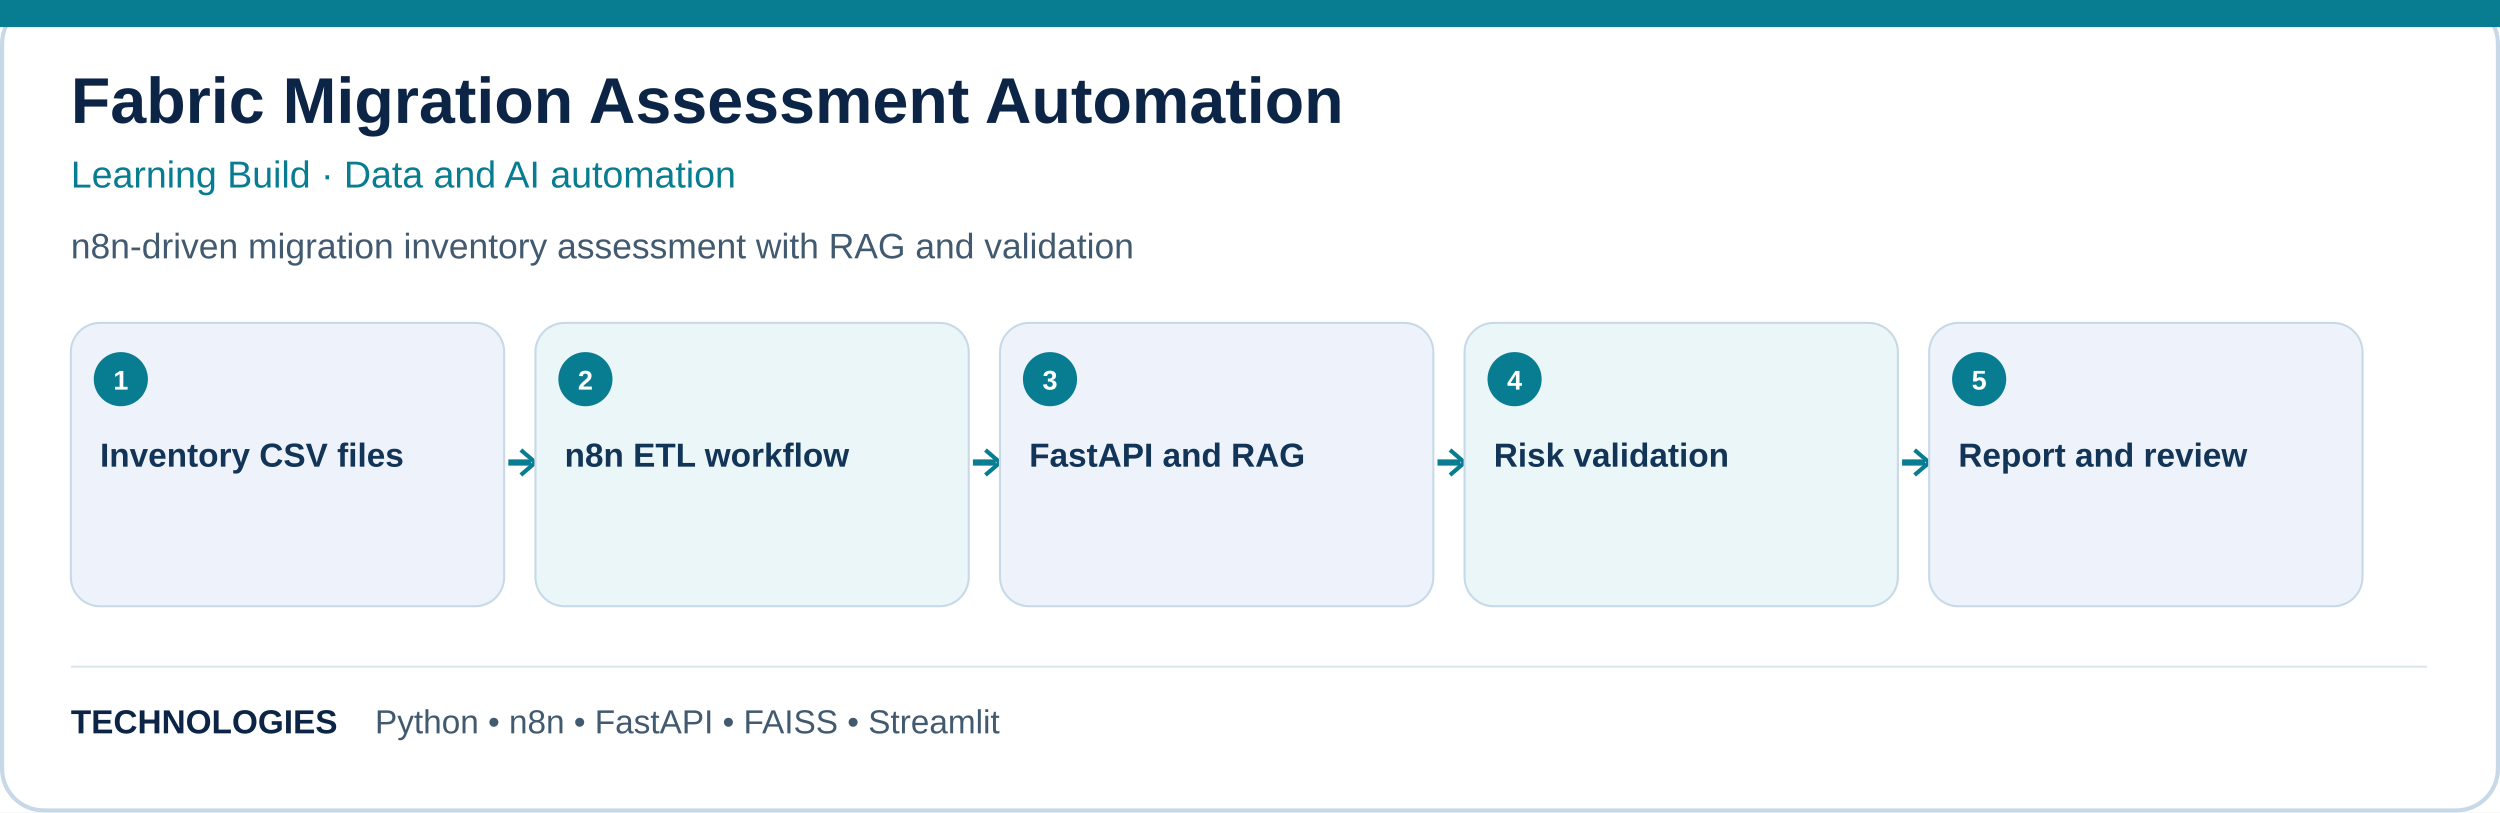
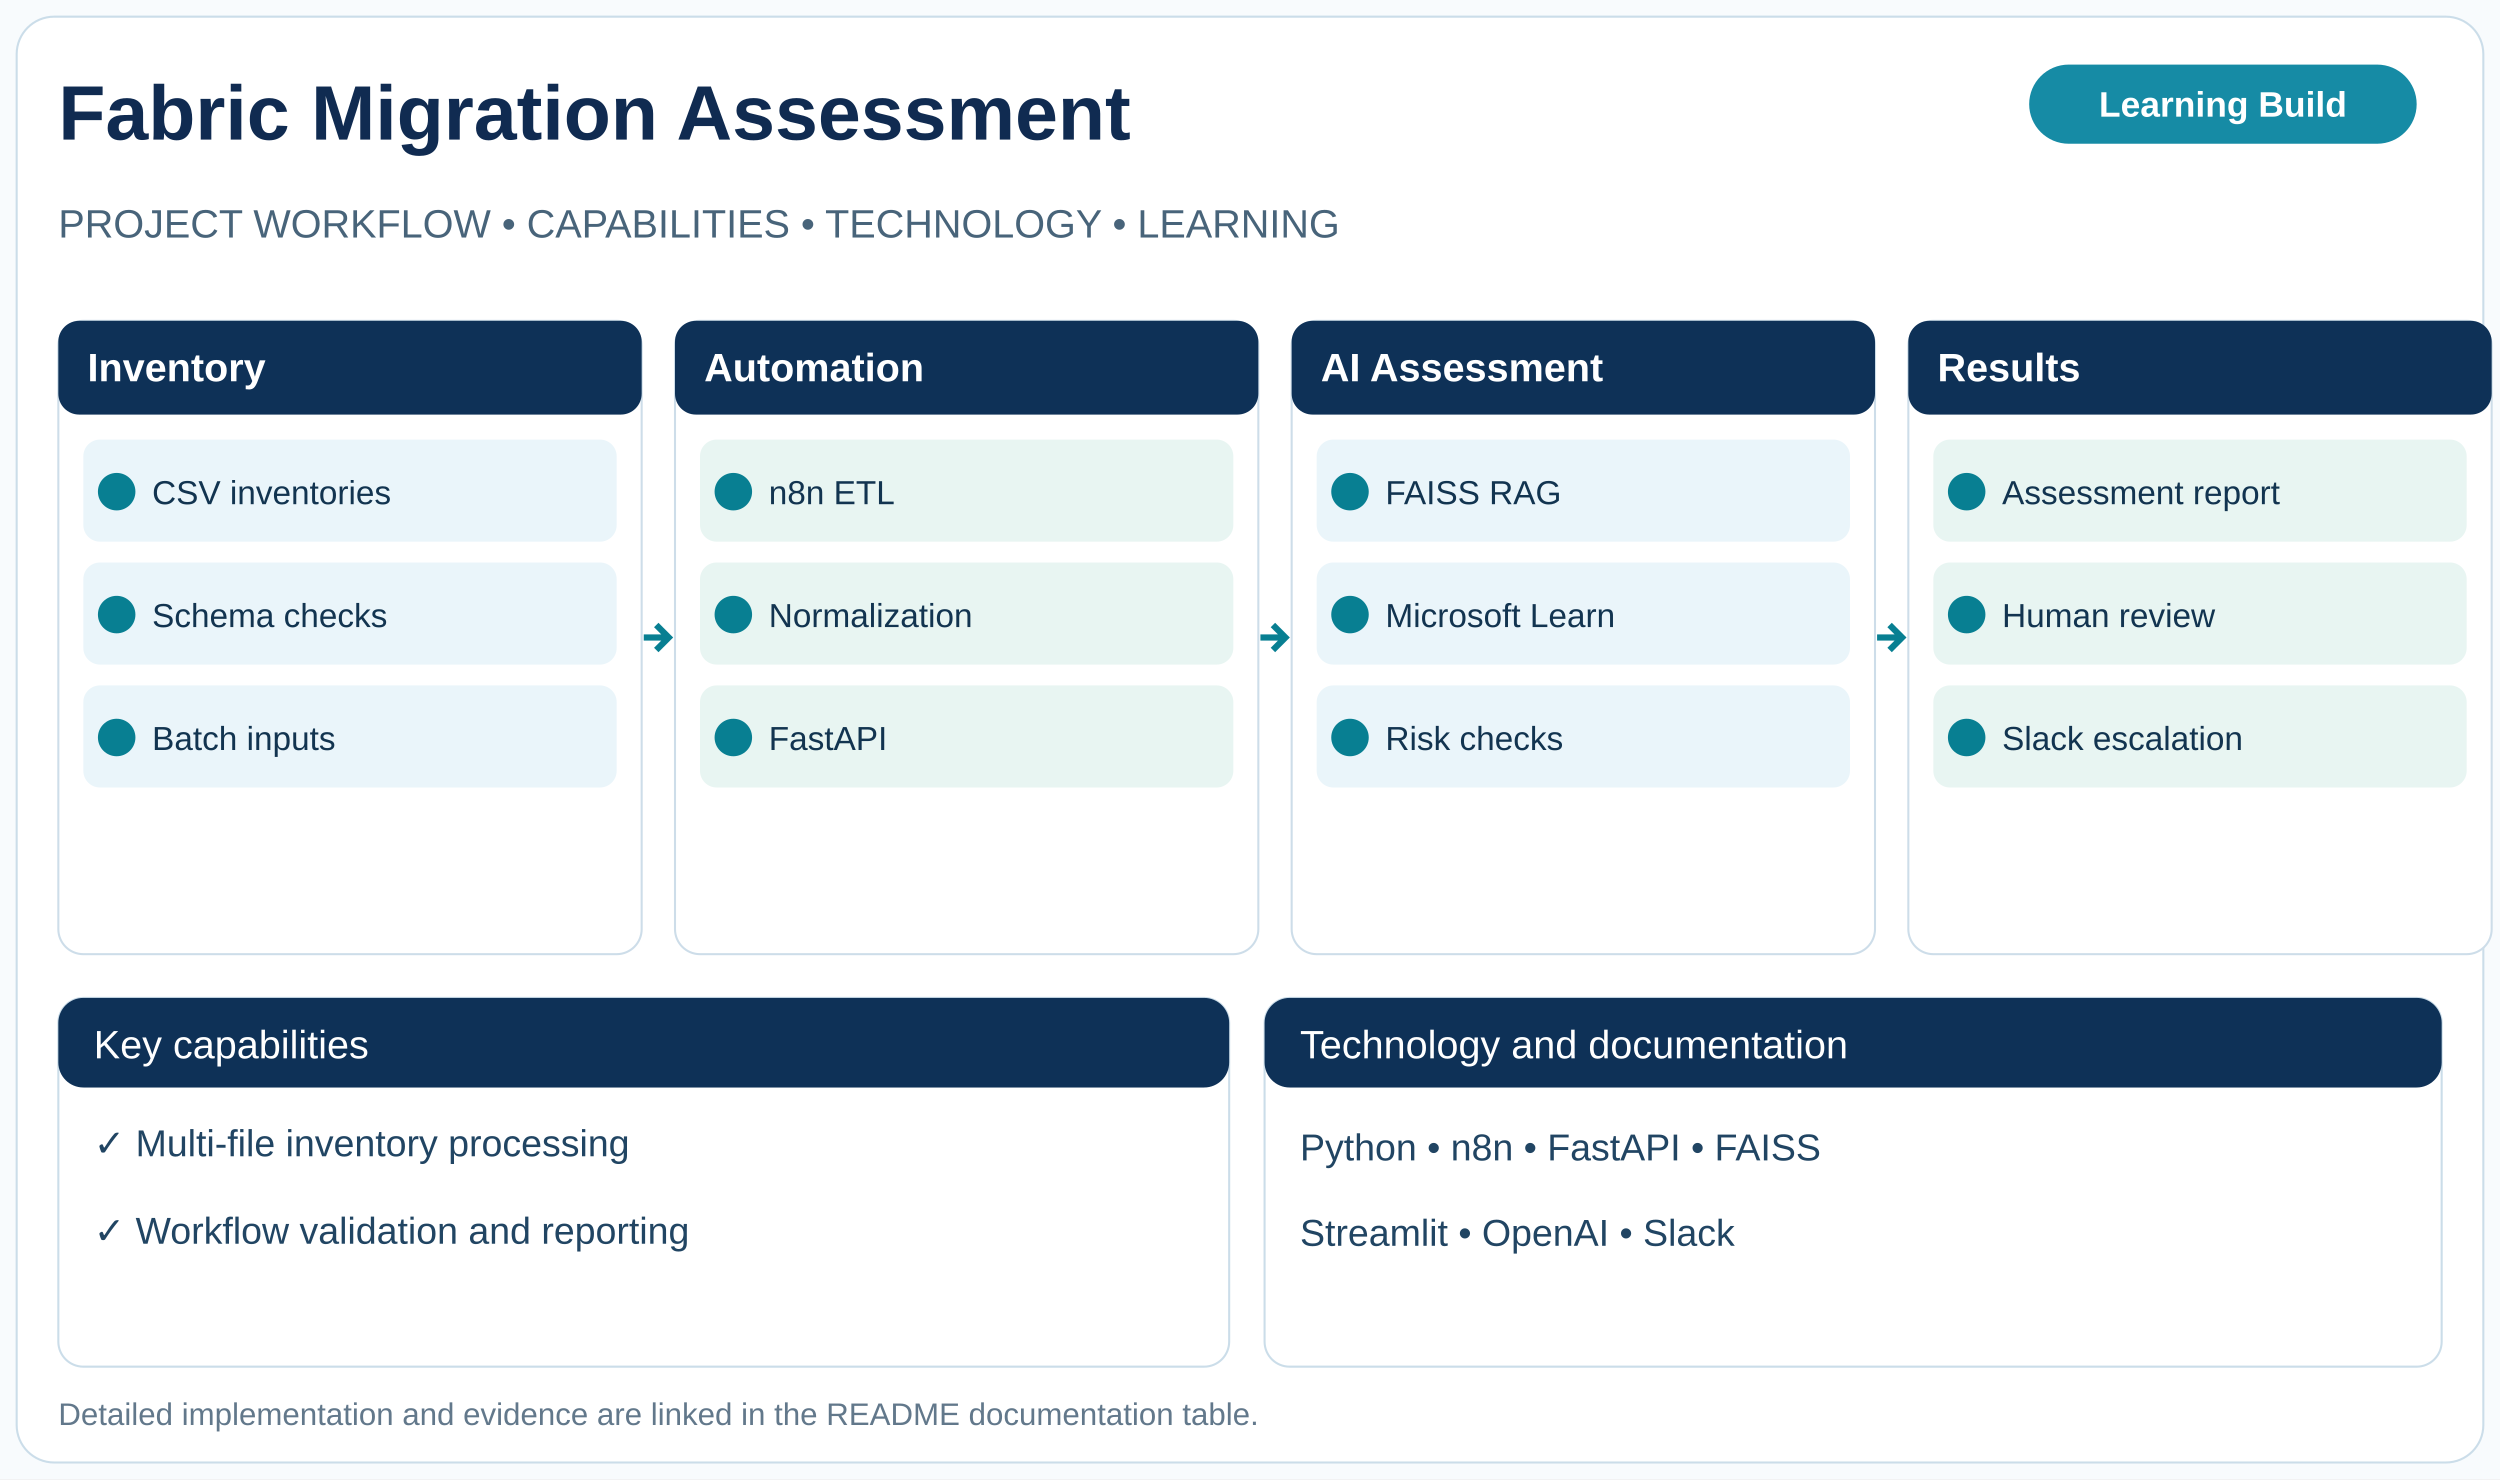
- <svg xmlns="http://www.w3.org/2000/svg" width="1200" height="390" viewBox="0 0 1200 390" role="img" aria-label="Fabric Migration Assessment Automation workflow infographic">
-   <rect width="1200" height="390" fill="#ffffff" />
-   <rect x="1" y="1" width="1198" height="388" rx="20" fill="none" stroke="#c7d9e8" stroke-width="2" />
-   <rect x="0" y="0" width="1200" height="13" fill="#087d91" />
-   <text x="34" y="59" font-size="31" font-family="Arial,sans-serif" font-weight="bold" fill="#0c2547">Fabric Migration Assessment Automation</text>
-   <text x="34" y="90" font-size="18" font-family="Arial,sans-serif" fill="#087d91">Learning Build · Data and AI automation</text>
-   <text x="34" y="124" font-size="17" font-family="Arial,sans-serif" fill="#425a70">n8n-driven migration inventory assessment with RAG and validation</text>
-   <g font-family="Arial,sans-serif">
-     <rect x="34" y="155" width="208" height="136" rx="14" fill="#eef3fb" stroke="#c7d9e8" />
-     <circle cx="58" cy="182" r="13" fill="#087d91" />
-     <text x="58" y="187" font-size="13" text-anchor="middle" fill="white" font-weight="bold">1</text>
-     <text x="48" y="224" font-size="16" font-weight="600" fill="#123457">Inventory CSV files</text>
-     <path d="M244 222 h11" stroke="#087d91" stroke-width="3" />
-     <path d="M250 216 l7 6 -7 6" fill="none" stroke="#087d91" stroke-width="2" />
-     <rect x="257" y="155" width="208" height="136" rx="14" fill="#eaf6f8" stroke="#c7d9e8" />
-     <circle cx="281" cy="182" r="13" fill="#087d91" />
-     <text x="281" y="187" font-size="13" text-anchor="middle" fill="white" font-weight="bold">2</text>
-     <text x="271" y="224" font-size="16" font-weight="600" fill="#123457">n8n ETL workflow</text>
-     <path d="M467 222 h11" stroke="#087d91" stroke-width="3" />
-     <path d="M473 216 l7 6 -7 6" fill="none" stroke="#087d91" stroke-width="2" />
-     <rect x="480" y="155" width="208" height="136" rx="14" fill="#eef3fb" stroke="#c7d9e8" />
-     <circle cx="504" cy="182" r="13" fill="#087d91" />
-     <text x="504" y="187" font-size="13" text-anchor="middle" fill="white" font-weight="bold">3</text>
-     <text x="494" y="224" font-size="16" font-weight="600" fill="#123457">FastAPI and RAG</text>
-     <path d="M690 222 h11" stroke="#087d91" stroke-width="3" />
-     <path d="M696 216 l7 6 -7 6" fill="none" stroke="#087d91" stroke-width="2" />
-     <rect x="703" y="155" width="208" height="136" rx="14" fill="#eaf6f8" stroke="#c7d9e8" />
-     <circle cx="727" cy="182" r="13" fill="#087d91" />
-     <text x="727" y="187" font-size="13" text-anchor="middle" fill="white" font-weight="bold">4</text>
-     <text x="717" y="224" font-size="16" font-weight="600" fill="#123457">Risk validation</text>
-     <path d="M913 222 h11" stroke="#087d91" stroke-width="3" />
-     <path d="M919 216 l7 6 -7 6" fill="none" stroke="#087d91" stroke-width="2" />
-     <rect x="926" y="155" width="208" height="136" rx="14" fill="#eef3fb" stroke="#c7d9e8" />
-     <circle cx="950" cy="182" r="13" fill="#087d91" />
-     <text x="950" y="187" font-size="13" text-anchor="middle" fill="white" font-weight="bold">5</text>
-     <text x="940" y="224" font-size="16" font-weight="600" fill="#123457">Report and review</text>
-   </g>
-   <line x1="34" y1="320" x2="1165" y2="320" stroke="#dbe7ee" />
-   <text x="34" y="352" font-family="Arial,sans-serif" font-size="16" font-weight="bold" fill="#0c2547">TECHNOLOGIES</text>
-   <text x="180" y="352" font-family="Arial,sans-serif" font-size="16" fill="#425a70">Python   •   n8n   •   FastAPI   •   FAISS   •   Streamlit</text>
+ <svg xmlns="http://www.w3.org/2000/svg" width="1200" height="710" viewBox="0 0 1200 710">
+   <rect width="1200" height="710" fill="#f8fbfd" />
+   <rect x="8" y="8" width="1184" height="694" rx="18" fill="white" stroke="#cbdde9" />
+   <text x="28" y="67" font-family="Arial" font-size="37" font-weight="bold" fill="#102b51">Fabric Migration Assessment</text>
+   <rect x="974" y="31" width="186" height="38" rx="19" fill="#168ba5" />
+   <text x="1067" y="56" text-anchor="middle" font-family="Arial" font-size="17" font-weight="bold" fill="white">Learning Build</text>
+   <text x="28" y="114" font-family="Arial" font-size="19" fill="#48647a">PROJECT WORKFLOW  •  CAPABILITIES  •  TECHNOLOGY  •  LEARNING</text>
+   <rect x="28" y="154" width="280" height="304" rx="12" fill="white" stroke="#cddde9" />
+   <rect x="28" y="154" width="280" height="45" rx="10" fill="#0e3157" />
+   <text x="42" y="183" font-family="Arial" font-size="19" fill="white" font-weight="bold">Inventory</text>
+   <rect x="40" y="211" width="256" height="49" rx="8" fill="#eaf5fa" />
+   <circle cx="56" cy="236" r="9" fill="#087f92" />
+   <text x="73" y="242" font-family="Arial" font-size="16" fill="#123450">CSV inventories</text>
+   <rect x="40" y="270" width="256" height="49" rx="8" fill="#eaf5fa" />
+   <circle cx="56" cy="295" r="9" fill="#087f92" />
+   <text x="73" y="301" font-family="Arial" font-size="16" fill="#123450">Schema checks</text>
+   <rect x="40" y="329" width="256" height="49" rx="8" fill="#eaf5fa" />
+   <circle cx="56" cy="354" r="9" fill="#087f92" />
+   <text x="73" y="360" font-family="Arial" font-size="16" fill="#123450">Batch inputs</text>
+   <path d="M309 306 h12 m-6 -6 l6 6 -6 6" fill="none" stroke="#087f92" stroke-width="3" />
+   <rect x="324" y="154" width="280" height="304" rx="12" fill="white" stroke="#cddde9" />
+   <rect x="324" y="154" width="280" height="45" rx="10" fill="#0e3157" />
+   <text x="338" y="183" font-family="Arial" font-size="19" fill="white" font-weight="bold">Automation</text>
+   <rect x="336" y="211" width="256" height="49" rx="8" fill="#e8f5f2" />
+   <circle cx="352" cy="236" r="9" fill="#087f92" />
+   <text x="369" y="242" font-family="Arial" font-size="16" fill="#123450">n8n ETL</text>
+   <rect x="336" y="270" width="256" height="49" rx="8" fill="#e8f5f2" />
+   <circle cx="352" cy="295" r="9" fill="#087f92" />
+   <text x="369" y="301" font-family="Arial" font-size="16" fill="#123450">Normalization</text>
+   <rect x="336" y="329" width="256" height="49" rx="8" fill="#e8f5f2" />
+   <circle cx="352" cy="354" r="9" fill="#087f92" />
+   <text x="369" y="360" font-family="Arial" font-size="16" fill="#123450">FastAPI</text>
+   <path d="M605 306 h12 m-6 -6 l6 6 -6 6" fill="none" stroke="#087f92" stroke-width="3" />
+   <rect x="620" y="154" width="280" height="304" rx="12" fill="white" stroke="#cddde9" />
+   <rect x="620" y="154" width="280" height="45" rx="10" fill="#0e3157" />
+   <text x="634" y="183" font-family="Arial" font-size="19" fill="white" font-weight="bold">AI Assessment</text>
+   <rect x="632" y="211" width="256" height="49" rx="8" fill="#eaf5fa" />
+   <circle cx="648" cy="236" r="9" fill="#087f92" />
+   <text x="665" y="242" font-family="Arial" font-size="16" fill="#123450">FAISS RAG</text>
+   <rect x="632" y="270" width="256" height="49" rx="8" fill="#eaf5fa" />
+   <circle cx="648" cy="295" r="9" fill="#087f92" />
+   <text x="665" y="301" font-family="Arial" font-size="16" fill="#123450">Microsoft Learn</text>
+   <rect x="632" y="329" width="256" height="49" rx="8" fill="#eaf5fa" />
+   <circle cx="648" cy="354" r="9" fill="#087f92" />
+   <text x="665" y="360" font-family="Arial" font-size="16" fill="#123450">Risk checks</text>
+   <path d="M901 306 h12 m-6 -6 l6 6 -6 6" fill="none" stroke="#087f92" stroke-width="3" />
+   <rect x="916" y="154" width="280" height="304" rx="12" fill="white" stroke="#cddde9" />
+   <rect x="916" y="154" width="280" height="45" rx="10" fill="#0e3157" />
+   <text x="930" y="183" font-family="Arial" font-size="19" fill="white" font-weight="bold">Results</text>
+   <rect x="928" y="211" width="256" height="49" rx="8" fill="#e8f5f2" />
+   <circle cx="944" cy="236" r="9" fill="#087f92" />
+   <text x="961" y="242" font-family="Arial" font-size="16" fill="#123450">Assessment report</text>
+   <rect x="928" y="270" width="256" height="49" rx="8" fill="#e8f5f2" />
+   <circle cx="944" cy="295" r="9" fill="#087f92" />
+   <text x="961" y="301" font-family="Arial" font-size="16" fill="#123450">Human review</text>
+   <rect x="928" y="329" width="256" height="49" rx="8" fill="#e8f5f2" />
+   <circle cx="944" cy="354" r="9" fill="#087f92" />
+   <text x="961" y="360" font-family="Arial" font-size="16" fill="#123450">Slack escalation</text>
+   <rect x="28" y="479" width="562" height="177" rx="12" fill="white" stroke="#cbdde9" />
+   <rect x="28" y="479" width="562" height="43" rx="12" fill="#0e3157" />
+   <text x="45" y="508" font-family="Arial" font-size="19" fill="white">Key capabilities</text>
+   <text x="45" y="555" font-family="Arial" font-size="18" fill="#214563">✓ Multi-file inventory processing</text>
+   <text x="45" y="597" font-family="Arial" font-size="18" fill="#214563">✓ Workflow validation and reporting</text>
+   <rect x="607" y="479" width="565" height="177" rx="12" fill="white" stroke="#cbdde9" />
+   <rect x="607" y="479" width="565" height="43" rx="12" fill="#0e3157" />
+   <text x="624" y="508" font-family="Arial" font-size="19" fill="white">Technology and documentation</text>
+   <text x="624" y="557" font-family="Arial" font-size="18" fill="#214563">Python  •  n8n  •  FastAPI  •  FAISS</text>
+   <text x="624" y="598" font-family="Arial" font-size="18" fill="#214563">Streamlit  •  OpenAI  •  Slack</text>
+   <text x="28" y="684" font-family="Arial" font-size="15" fill="#62788b">Detailed implementation and evidence are linked in the README documentation table.</text>
</svg>
